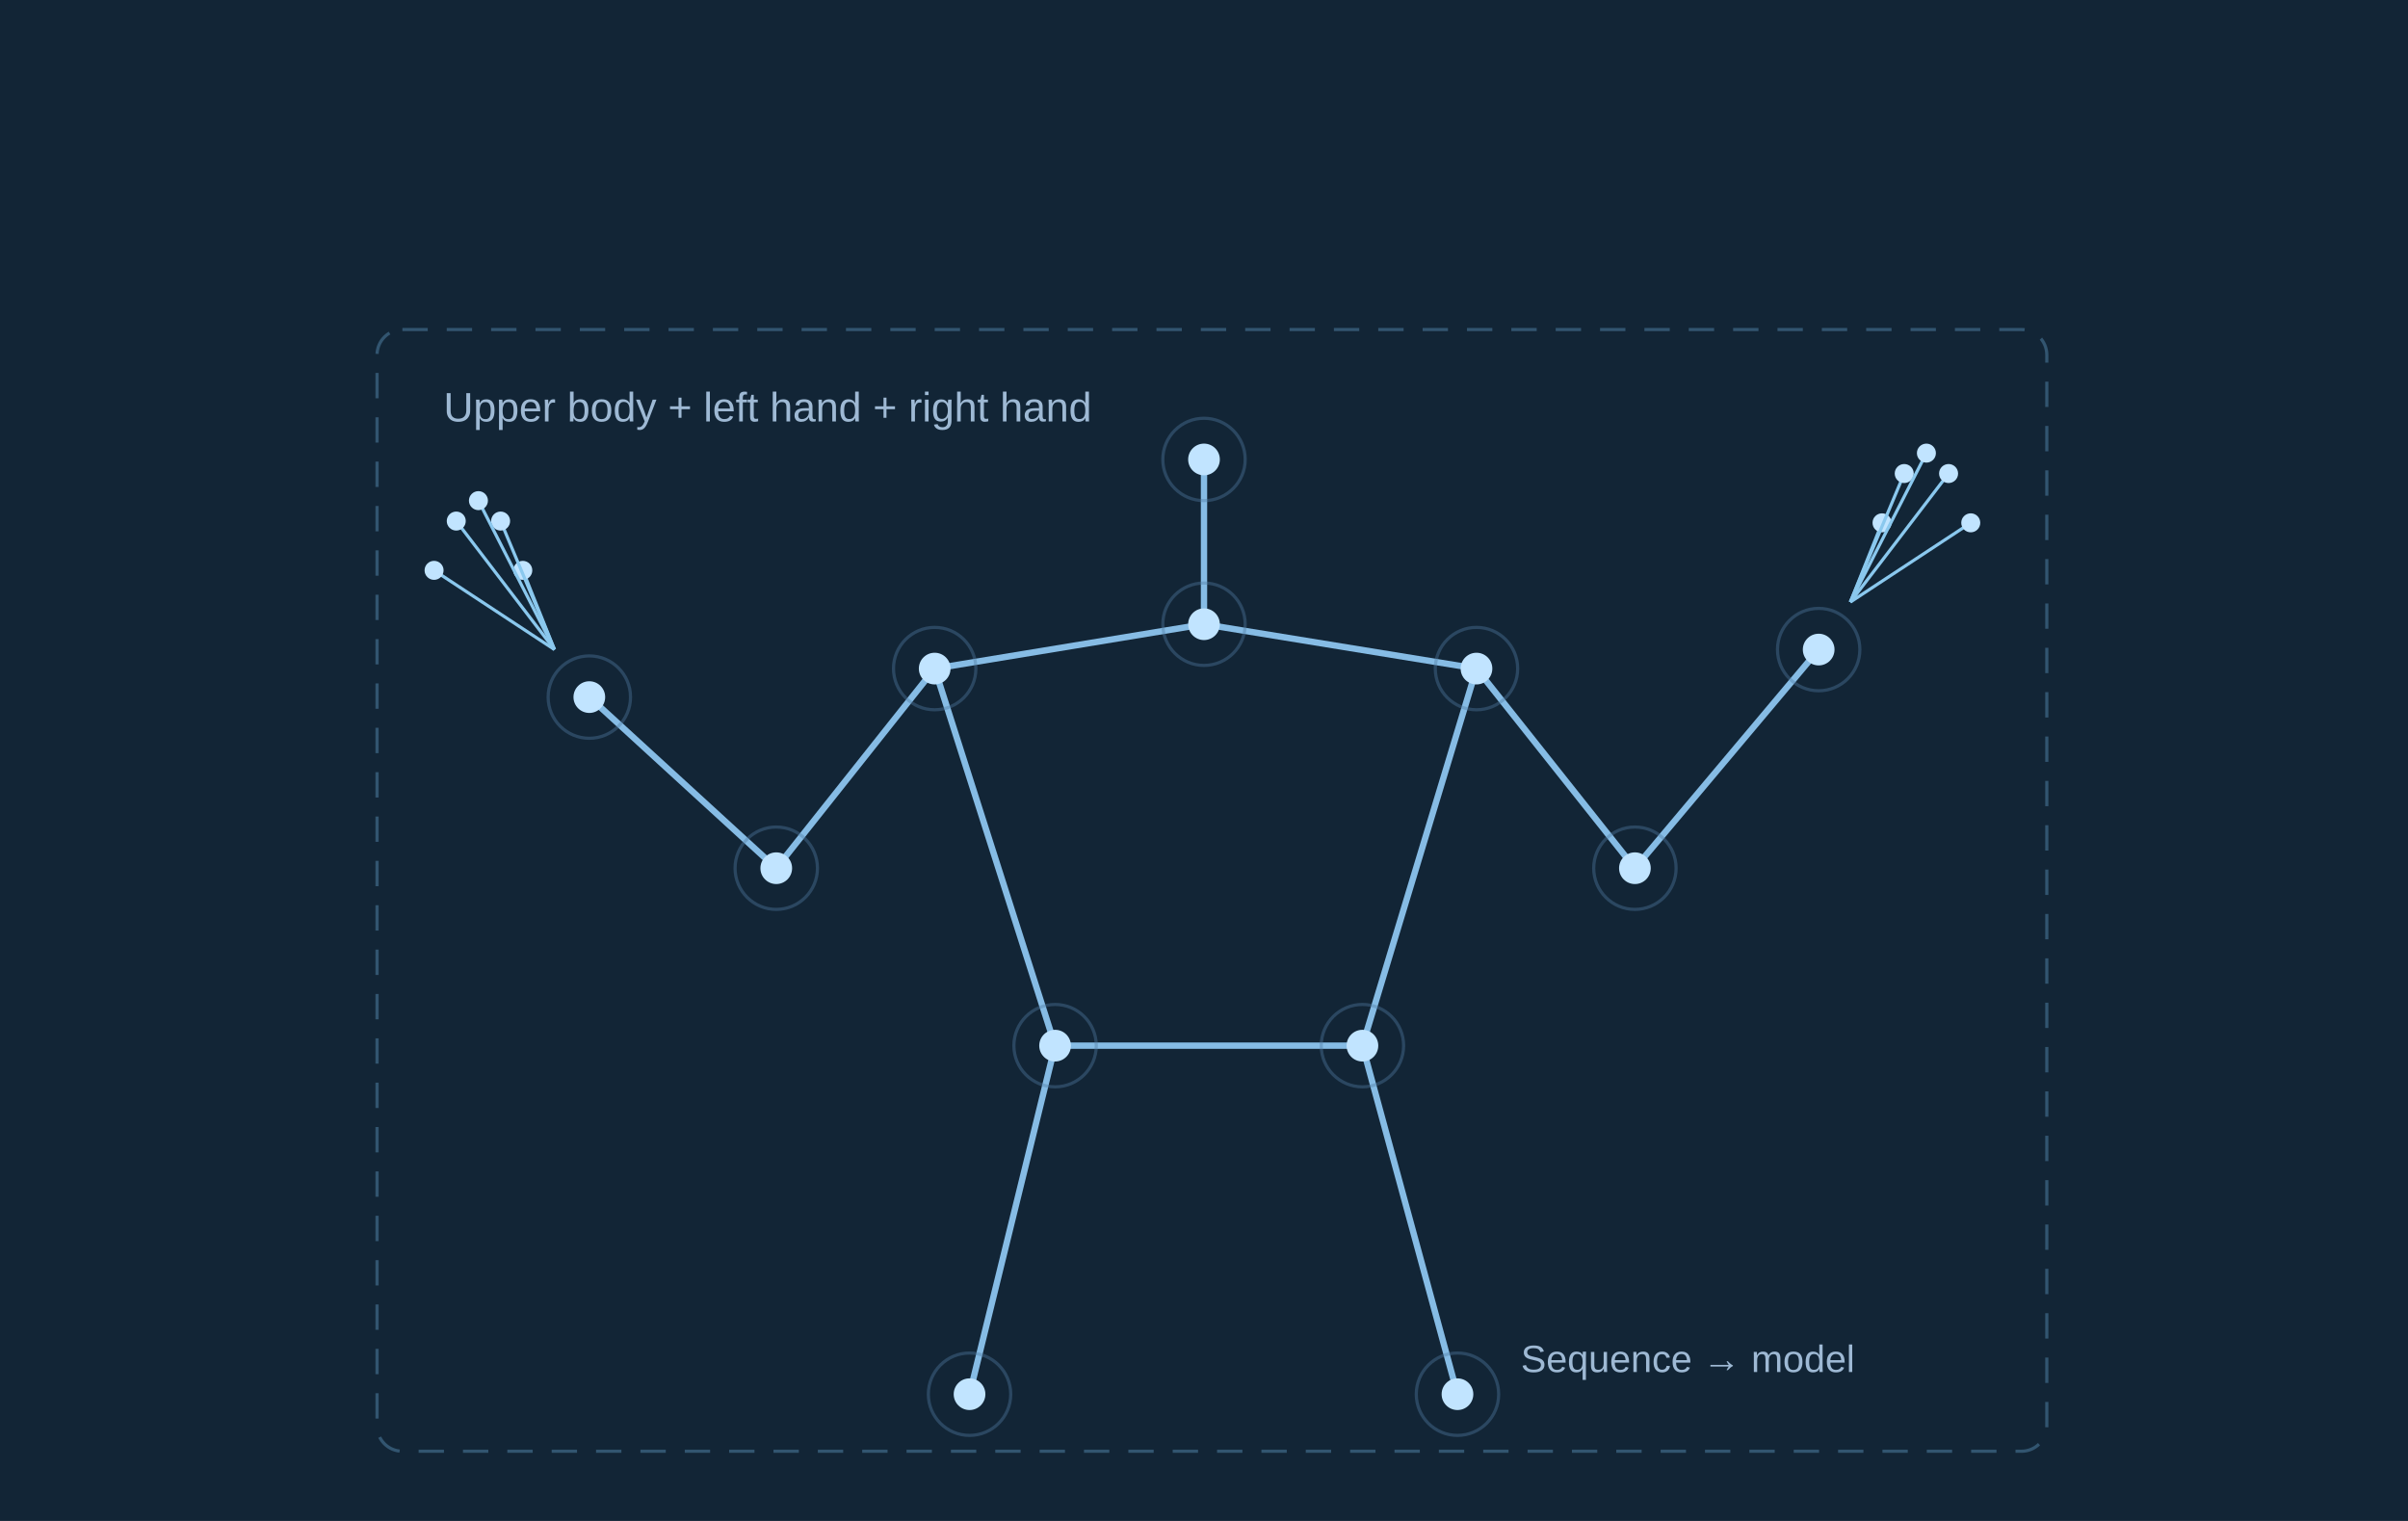
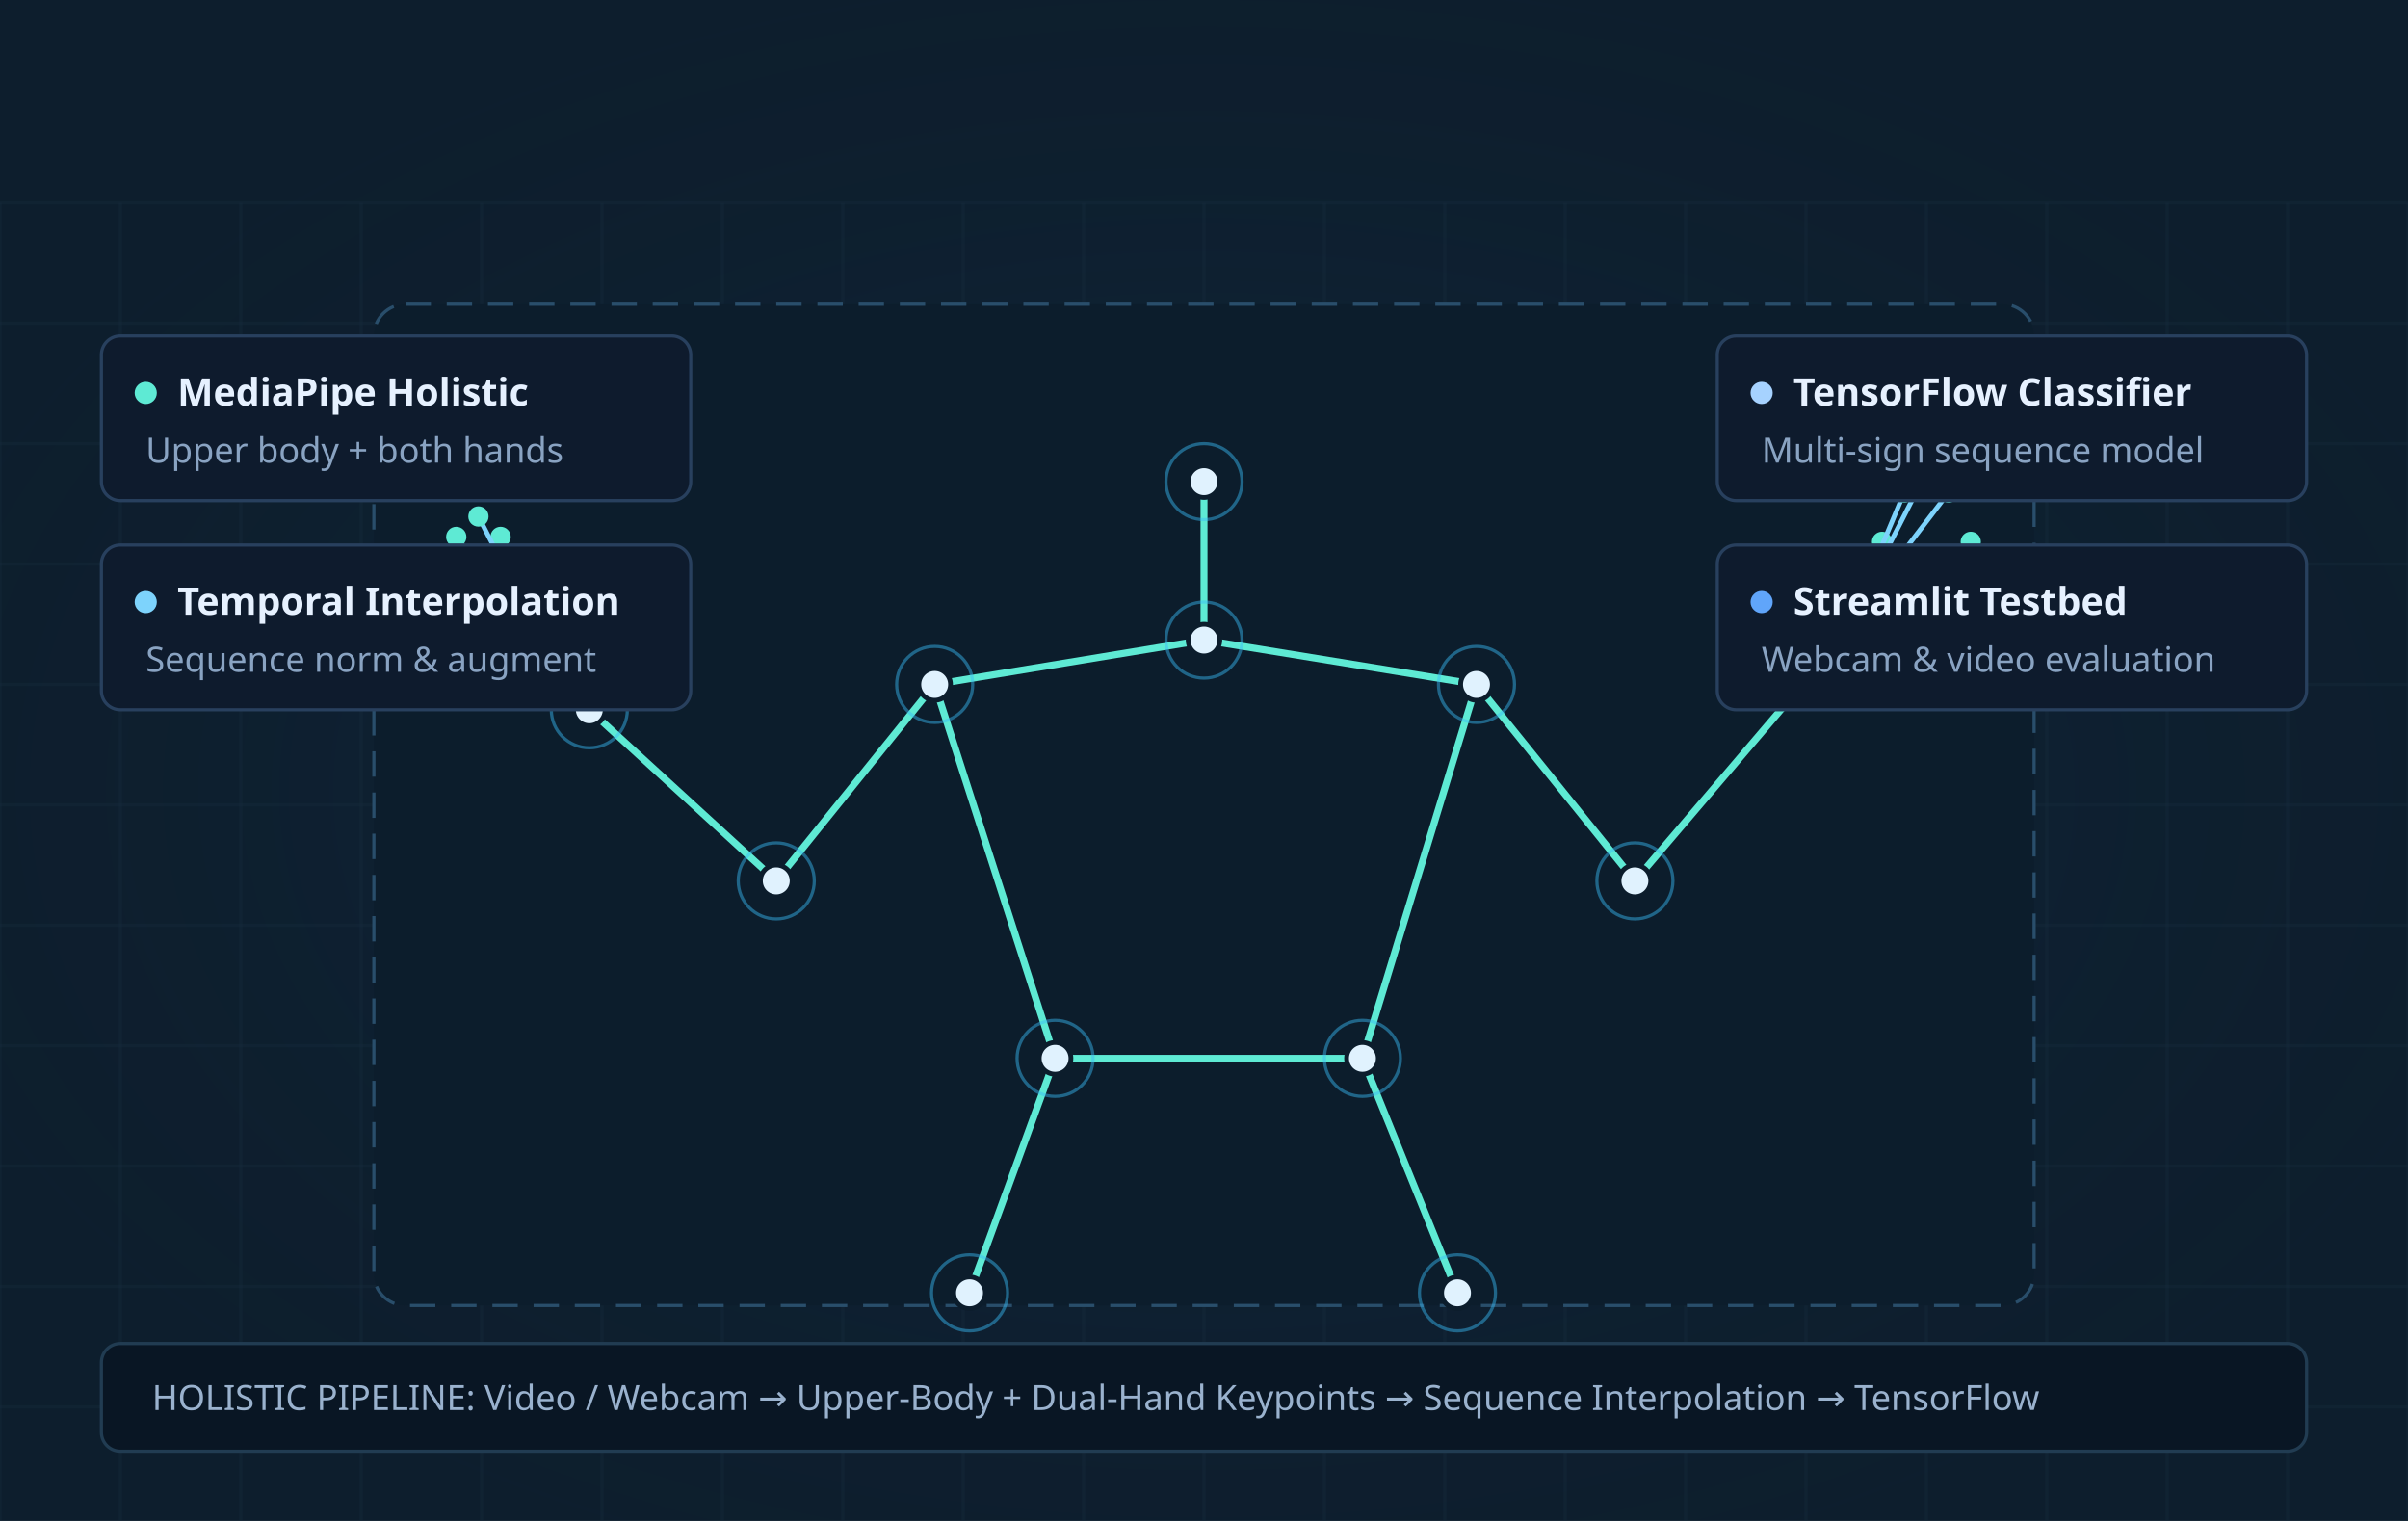
<svg xmlns="http://www.w3.org/2000/svg" width="760" height="480" viewBox="0 0 760 480">
-   <rect width="760" height="480" fill="#122536" />
-   <line x1="380" y1="145" x2="380" y2="197" stroke="#86bce5" stroke-width="2" />
-   <line x1="380" y1="197" x2="295" y2="211" stroke="#86bce5" stroke-width="2" />
-   <line x1="295" y1="211" x2="245" y2="274" stroke="#86bce5" stroke-width="2" />
-   <line x1="245" y1="274" x2="186" y2="220" stroke="#86bce5" stroke-width="2" />
-   <line x1="380" y1="197" x2="466" y2="211" stroke="#86bce5" stroke-width="2" />
-   <line x1="466" y1="211" x2="516" y2="274" stroke="#86bce5" stroke-width="2" />
-   <line x1="516" y1="274" x2="574" y2="205" stroke="#86bce5" stroke-width="2" />
-   <line x1="295" y1="211" x2="333" y2="330" stroke="#86bce5" stroke-width="2" />
-   <line x1="466" y1="211" x2="430" y2="330" stroke="#86bce5" stroke-width="2" />
-   <line x1="333" y1="330" x2="430" y2="330" stroke="#86bce5" stroke-width="2" />
-   <line x1="333" y1="330" x2="306" y2="440" stroke="#86bce5" stroke-width="2" />
-   <line x1="430" y1="330" x2="460" y2="440" stroke="#86bce5" stroke-width="2" />
-   <circle cx="380" cy="145" r="5" fill="#c1e4ff" />
-   <circle cx="380" cy="145" r="13" fill="none" stroke="#507ba2" opacity=".4" />
-   <circle cx="380" cy="197" r="5" fill="#c1e4ff" />
-   <circle cx="380" cy="197" r="13" fill="none" stroke="#507ba2" opacity=".4" />
-   <circle cx="295" cy="211" r="5" fill="#c1e4ff" />
-   <circle cx="295" cy="211" r="13" fill="none" stroke="#507ba2" opacity=".4" />
-   <circle cx="245" cy="274" r="5" fill="#c1e4ff" />
-   <circle cx="245" cy="274" r="13" fill="none" stroke="#507ba2" opacity=".4" />
-   <circle cx="186" cy="220" r="5" fill="#c1e4ff" />
-   <circle cx="186" cy="220" r="13" fill="none" stroke="#507ba2" opacity=".4" />
-   <circle cx="466" cy="211" r="5" fill="#c1e4ff" />
-   <circle cx="466" cy="211" r="13" fill="none" stroke="#507ba2" opacity=".4" />
-   <circle cx="516" cy="274" r="5" fill="#c1e4ff" />
-   <circle cx="516" cy="274" r="13" fill="none" stroke="#507ba2" opacity=".4" />
-   <circle cx="574" cy="205" r="5" fill="#c1e4ff" />
-   <circle cx="574" cy="205" r="13" fill="none" stroke="#507ba2" opacity=".4" />
-   <circle cx="333" cy="330" r="5" fill="#c1e4ff" />
-   <circle cx="333" cy="330" r="13" fill="none" stroke="#507ba2" opacity=".4" />
-   <circle cx="430" cy="330" r="5" fill="#c1e4ff" />
-   <circle cx="430" cy="330" r="13" fill="none" stroke="#507ba2" opacity=".4" />
-   <circle cx="306" cy="440" r="5" fill="#c1e4ff" />
-   <circle cx="306" cy="440" r="13" fill="none" stroke="#507ba2" opacity=".4" />
-   <circle cx="460" cy="440" r="5" fill="#c1e4ff" />
-   <circle cx="460" cy="440" r="13" fill="none" stroke="#507ba2" opacity=".4" />
-   <line x1="175" y1="205" x2="165" y2="180" stroke="#8ac8ee" />
-   <circle cx="165" cy="180" r="3" fill="#c1e4ff" />
-   <line x1="175" y1="205" x2="158" y2="164.444" stroke="#8ac8ee" />
-   <circle cx="158" cy="164.444" r="3" fill="#c1e4ff" />
-   <line x1="175" y1="205" x2="151" y2="158" stroke="#8ac8ee" />
-   <circle cx="151" cy="158" r="3" fill="#c1e4ff" />
-   <line x1="175" y1="205" x2="144" y2="164.444" stroke="#8ac8ee" />
-   <circle cx="144" cy="164.444" r="3" fill="#c1e4ff" />
-   <line x1="175" y1="205" x2="137" y2="180" stroke="#8ac8ee" />
-   <circle cx="137" cy="180" r="3" fill="#c1e4ff" />
-   <line x1="584" y1="190" x2="594" y2="165" stroke="#8ac8ee" />
-   <circle cx="594" cy="165" r="3" fill="#c1e4ff" />
-   <line x1="584" y1="190" x2="601" y2="149.444" stroke="#8ac8ee" />
-   <circle cx="601" cy="149.444" r="3" fill="#c1e4ff" />
-   <line x1="584" y1="190" x2="608" y2="143" stroke="#8ac8ee" />
-   <circle cx="608" cy="143" r="3" fill="#c1e4ff" />
-   <line x1="584" y1="190" x2="615" y2="149.444" stroke="#8ac8ee" />
-   <circle cx="615" cy="149.444" r="3" fill="#c1e4ff" />
-   <line x1="584" y1="190" x2="622" y2="165" stroke="#8ac8ee" />
-   <circle cx="622" cy="165" r="3" fill="#c1e4ff" />
-   <rect x="119" y="104" width="527" height="354" rx="8" fill="none" stroke="#325570" stroke-dasharray="8 6" />
-   <text x="140" y="133" font-family="Arial,sans-serif" font-size="13" fill="#9eb9d4">Upper body + left hand + right hand</text>
-   <text x="480" y="433" font-family="Arial,sans-serif" font-size="12" fill="#9eb9d4">Sequence → model</text>
+   <defs>
+     <radialGradient id="glow-pose" cx="50%" cy="52%" r="58%">
+       <stop offset="0%" stop-color="#38bdf8" stop-opacity=".14" />
+       <stop offset="65%" stop-color="#1e3a5f" stop-opacity=".05" />
+       <stop offset="100%" stop-color="#0d1e2d" stop-opacity="0" />
+     </radialGradient>
+     <linearGradient id="panel-pose" x1="0" y1="0" x2="0" y2="1">
+       <stop offset="0%" stop-color="#132238" stop-opacity=".92" />
+       <stop offset="100%" stop-color="#0b1524" stop-opacity=".95" />
+     </linearGradient>
+   </defs>
+   <rect width="760" height="480" fill="#0d1e2d" />
+   <rect width="760" height="480" fill="url(#glow-pose)" />
+   <line x1="0" y1="64" x2="0" y2="480" stroke="#162c3d" opacity=".35" />
+   <line x1="38" y1="64" x2="38" y2="480" stroke="#162c3d" opacity=".35" />
+   <line x1="76" y1="64" x2="76" y2="480" stroke="#162c3d" opacity=".35" />
+   <line x1="114" y1="64" x2="114" y2="480" stroke="#162c3d" opacity=".35" />
+   <line x1="152" y1="64" x2="152" y2="480" stroke="#162c3d" opacity=".35" />
+   <line x1="190" y1="64" x2="190" y2="480" stroke="#162c3d" opacity=".35" />
+   <line x1="228" y1="64" x2="228" y2="480" stroke="#162c3d" opacity=".35" />
+   <line x1="266" y1="64" x2="266" y2="480" stroke="#162c3d" opacity=".35" />
+   <line x1="304" y1="64" x2="304" y2="480" stroke="#162c3d" opacity=".35" />
+   <line x1="342" y1="64" x2="342" y2="480" stroke="#162c3d" opacity=".35" />
+   <line x1="380" y1="64" x2="380" y2="480" stroke="#162c3d" opacity=".35" />
+   <line x1="418" y1="64" x2="418" y2="480" stroke="#162c3d" opacity=".35" />
+   <line x1="456" y1="64" x2="456" y2="480" stroke="#162c3d" opacity=".35" />
+   <line x1="494" y1="64" x2="494" y2="480" stroke="#162c3d" opacity=".35" />
+   <line x1="532" y1="64" x2="532" y2="480" stroke="#162c3d" opacity=".35" />
+   <line x1="570" y1="64" x2="570" y2="480" stroke="#162c3d" opacity=".35" />
+   <line x1="608" y1="64" x2="608" y2="480" stroke="#162c3d" opacity=".35" />
+   <line x1="646" y1="64" x2="646" y2="480" stroke="#162c3d" opacity=".35" />
+   <line x1="684" y1="64" x2="684" y2="480" stroke="#162c3d" opacity=".35" />
+   <line x1="722" y1="64" x2="722" y2="480" stroke="#162c3d" opacity=".35" />
+   <line x1="760" y1="64" x2="760" y2="480" stroke="#162c3d" opacity=".35" />
+   <line x1="0" y1="64" x2="760" y2="64" stroke="#162c3d" opacity=".35" />
+   <line x1="0" y1="102" x2="760" y2="102" stroke="#162c3d" opacity=".35" />
+   <line x1="0" y1="140" x2="760" y2="140" stroke="#162c3d" opacity=".35" />
+   <line x1="0" y1="178" x2="760" y2="178" stroke="#162c3d" opacity=".35" />
+   <line x1="0" y1="216" x2="760" y2="216" stroke="#162c3d" opacity=".35" />
+   <line x1="0" y1="254" x2="760" y2="254" stroke="#162c3d" opacity=".35" />
+   <line x1="0" y1="292" x2="760" y2="292" stroke="#162c3d" opacity=".35" />
+   <line x1="0" y1="330" x2="760" y2="330" stroke="#162c3d" opacity=".35" />
+   <line x1="0" y1="368" x2="760" y2="368" stroke="#162c3d" opacity=".35" />
+   <line x1="0" y1="406" x2="760" y2="406" stroke="#162c3d" opacity=".35" />
+   <line x1="0" y1="444" x2="760" y2="444" stroke="#162c3d" opacity=".35" />
+   <rect x="118" y="96" width="524" height="316" rx="10" fill="#0c1d2c" stroke="#294e6b" stroke-dasharray="8 5" />
+   <line x1="380" y1="152" x2="380" y2="202" stroke="#5eead4" stroke-width="2.2" />
+   <line x1="380" y1="202" x2="295" y2="216" stroke="#5eead4" stroke-width="2.2" />
+   <line x1="295" y1="216" x2="245" y2="278" stroke="#5eead4" stroke-width="2.2" />
+   <line x1="245" y1="278" x2="186" y2="224" stroke="#5eead4" stroke-width="2.2" />
+   <line x1="380" y1="202" x2="466" y2="216" stroke="#5eead4" stroke-width="2.2" />
+   <line x1="466" y1="216" x2="516" y2="278" stroke="#5eead4" stroke-width="2.2" />
+   <line x1="516" y1="278" x2="574" y2="210" stroke="#5eead4" stroke-width="2.2" />
+   <line x1="295" y1="216" x2="333" y2="334" stroke="#5eead4" stroke-width="2.2" />
+   <line x1="466" y1="216" x2="430" y2="334" stroke="#5eead4" stroke-width="2.2" />
+   <line x1="333" y1="334" x2="430" y2="334" stroke="#5eead4" stroke-width="2.2" />
+   <line x1="333" y1="334" x2="306" y2="408" stroke="#5eead4" stroke-width="2.2" />
+   <line x1="430" y1="334" x2="460" y2="408" stroke="#5eead4" stroke-width="2.2" />
+   <circle cx="380" cy="152" r="5" fill="#e0f2fe" stroke="#0c1d2c" stroke-width="1.5" />
+   <circle cx="380" cy="152" r="12" fill="none" stroke="#38bdf8" opacity=".45" />
+   <circle cx="380" cy="202" r="5" fill="#e0f2fe" stroke="#0c1d2c" stroke-width="1.5" />
+   <circle cx="380" cy="202" r="12" fill="none" stroke="#38bdf8" opacity=".45" />
+   <circle cx="295" cy="216" r="5" fill="#e0f2fe" stroke="#0c1d2c" stroke-width="1.5" />
+   <circle cx="295" cy="216" r="12" fill="none" stroke="#38bdf8" opacity=".45" />
+   <circle cx="245" cy="278" r="5" fill="#e0f2fe" stroke="#0c1d2c" stroke-width="1.5" />
+   <circle cx="245" cy="278" r="12" fill="none" stroke="#38bdf8" opacity=".45" />
+   <circle cx="186" cy="224" r="5" fill="#e0f2fe" stroke="#0c1d2c" stroke-width="1.5" />
+   <circle cx="186" cy="224" r="12" fill="none" stroke="#38bdf8" opacity=".45" />
+   <circle cx="466" cy="216" r="5" fill="#e0f2fe" stroke="#0c1d2c" stroke-width="1.5" />
+   <circle cx="466" cy="216" r="12" fill="none" stroke="#38bdf8" opacity=".45" />
+   <circle cx="516" cy="278" r="5" fill="#e0f2fe" stroke="#0c1d2c" stroke-width="1.5" />
+   <circle cx="516" cy="278" r="12" fill="none" stroke="#38bdf8" opacity=".45" />
+   <circle cx="574" cy="210" r="5" fill="#e0f2fe" stroke="#0c1d2c" stroke-width="1.5" />
+   <circle cx="574" cy="210" r="12" fill="none" stroke="#38bdf8" opacity=".45" />
+   <circle cx="333" cy="334" r="5" fill="#e0f2fe" stroke="#0c1d2c" stroke-width="1.5" />
+   <circle cx="333" cy="334" r="12" fill="none" stroke="#38bdf8" opacity=".45" />
+   <circle cx="430" cy="334" r="5" fill="#e0f2fe" stroke="#0c1d2c" stroke-width="1.5" />
+   <circle cx="430" cy="334" r="12" fill="none" stroke="#38bdf8" opacity=".45" />
+   <circle cx="306" cy="408" r="5" fill="#e0f2fe" stroke="#0c1d2c" stroke-width="1.5" />
+   <circle cx="306" cy="408" r="12" fill="none" stroke="#38bdf8" opacity=".45" />
+   <circle cx="460" cy="408" r="5" fill="#e0f2fe" stroke="#0c1d2c" stroke-width="1.5" />
+   <circle cx="460" cy="408" r="12" fill="none" stroke="#38bdf8" opacity=".45" />
+   <line x1="175" y1="210" x2="165" y2="185" stroke="#7dd3fc" stroke-width="1.5" />
+   <circle cx="165" cy="185" r="3.2" fill="#5eead4" />
+   <line x1="175" y1="210" x2="158" y2="169.444" stroke="#7dd3fc" stroke-width="1.5" />
+   <circle cx="158" cy="169.444" r="3.2" fill="#5eead4" />
+   <line x1="175" y1="210" x2="151" y2="163" stroke="#7dd3fc" stroke-width="1.5" />
+   <circle cx="151" cy="163" r="3.2" fill="#5eead4" />
+   <line x1="175" y1="210" x2="144" y2="169.444" stroke="#7dd3fc" stroke-width="1.5" />
+   <circle cx="144" cy="169.444" r="3.2" fill="#5eead4" />
+   <line x1="175" y1="210" x2="137" y2="185" stroke="#7dd3fc" stroke-width="1.5" />
+   <circle cx="137" cy="185" r="3.2" fill="#5eead4" />
+   <line x1="584" y1="196" x2="594" y2="171" stroke="#7dd3fc" stroke-width="1.5" />
+   <circle cx="594" cy="171" r="3.2" fill="#5eead4" />
+   <line x1="584" y1="196" x2="601" y2="155.444" stroke="#7dd3fc" stroke-width="1.5" />
+   <circle cx="601" cy="155.444" r="3.2" fill="#5eead4" />
+   <line x1="584" y1="196" x2="608" y2="149" stroke="#7dd3fc" stroke-width="1.5" />
+   <circle cx="608" cy="149" r="3.2" fill="#5eead4" />
+   <line x1="584" y1="196" x2="615" y2="155.444" stroke="#7dd3fc" stroke-width="1.5" />
+   <circle cx="615" cy="155.444" r="3.2" fill="#5eead4" />
+   <line x1="584" y1="196" x2="622" y2="171" stroke="#7dd3fc" stroke-width="1.5" />
+   <circle cx="622" cy="171" r="3.2" fill="#5eead4" />
+   <rect x="32" y="106" width="186" height="52" rx="6" fill="#0e1b2d" stroke="#28405e" stroke-width="1" />
+   <circle cx="46" cy="124" r="3.5" fill="#5eead4" />
+   <text x="56" y="128" font-family="'Instrument Sans',system-ui,sans-serif" font-size="12" fill="#e6f1ff" font-weight="600">MediaPipe Holistic</text>
+   <text x="46" y="146" font-family="'Instrument Sans',system-ui,sans-serif" font-size="11" fill="#89a3c2">Upper body + both hands</text>
+   <rect x="32" y="172" width="186" height="52" rx="6" fill="#0e1b2d" stroke="#28405e" stroke-width="1" />
+   <circle cx="46" cy="190" r="3.5" fill="#7dd3fc" />
+   <text x="56" y="194" font-family="'Instrument Sans',system-ui,sans-serif" font-size="12" fill="#e6f1ff" font-weight="600">Temporal Interpolation</text>
+   <text x="46" y="212" font-family="'Instrument Sans',system-ui,sans-serif" font-size="11" fill="#89a3c2">Sequence norm &amp; augment</text>
+   <rect x="542" y="106" width="186" height="52" rx="6" fill="#0e1b2d" stroke="#28405e" stroke-width="1" />
+   <circle cx="556" cy="124" r="3.5" fill="#a6d2ff" />
+   <text x="566" y="128" font-family="'Instrument Sans',system-ui,sans-serif" font-size="12" fill="#e6f1ff" font-weight="600">TensorFlow Classifier</text>
+   <text x="556" y="146" font-family="'Instrument Sans',system-ui,sans-serif" font-size="11" fill="#89a3c2">Multi-sign sequence model</text>
+   <rect x="542" y="172" width="186" height="52" rx="6" fill="#0e1b2d" stroke="#28405e" stroke-width="1" />
+   <circle cx="556" cy="190" r="3.5" fill="#60a5fa" />
+   <text x="566" y="194" font-family="'Instrument Sans',system-ui,sans-serif" font-size="12" fill="#e6f1ff" font-weight="600">Streamlit Testbed</text>
+   <text x="556" y="212" font-family="'Instrument Sans',system-ui,sans-serif" font-size="11" fill="#89a3c2">Webcam &amp; video evaluation</text>
+   <rect x="32" y="424" width="696" height="34" rx="6" fill="#091624" stroke="#213c52" />
+   <text x="48" y="445" font-family="'Instrument Sans',system-ui,sans-serif" font-size="11" fill="#9ab2ce">HOLISTIC PIPELINE: Video / Webcam → Upper-Body + Dual-Hand Keypoints → Sequence Interpolation → TensorFlow</text>
</svg>
